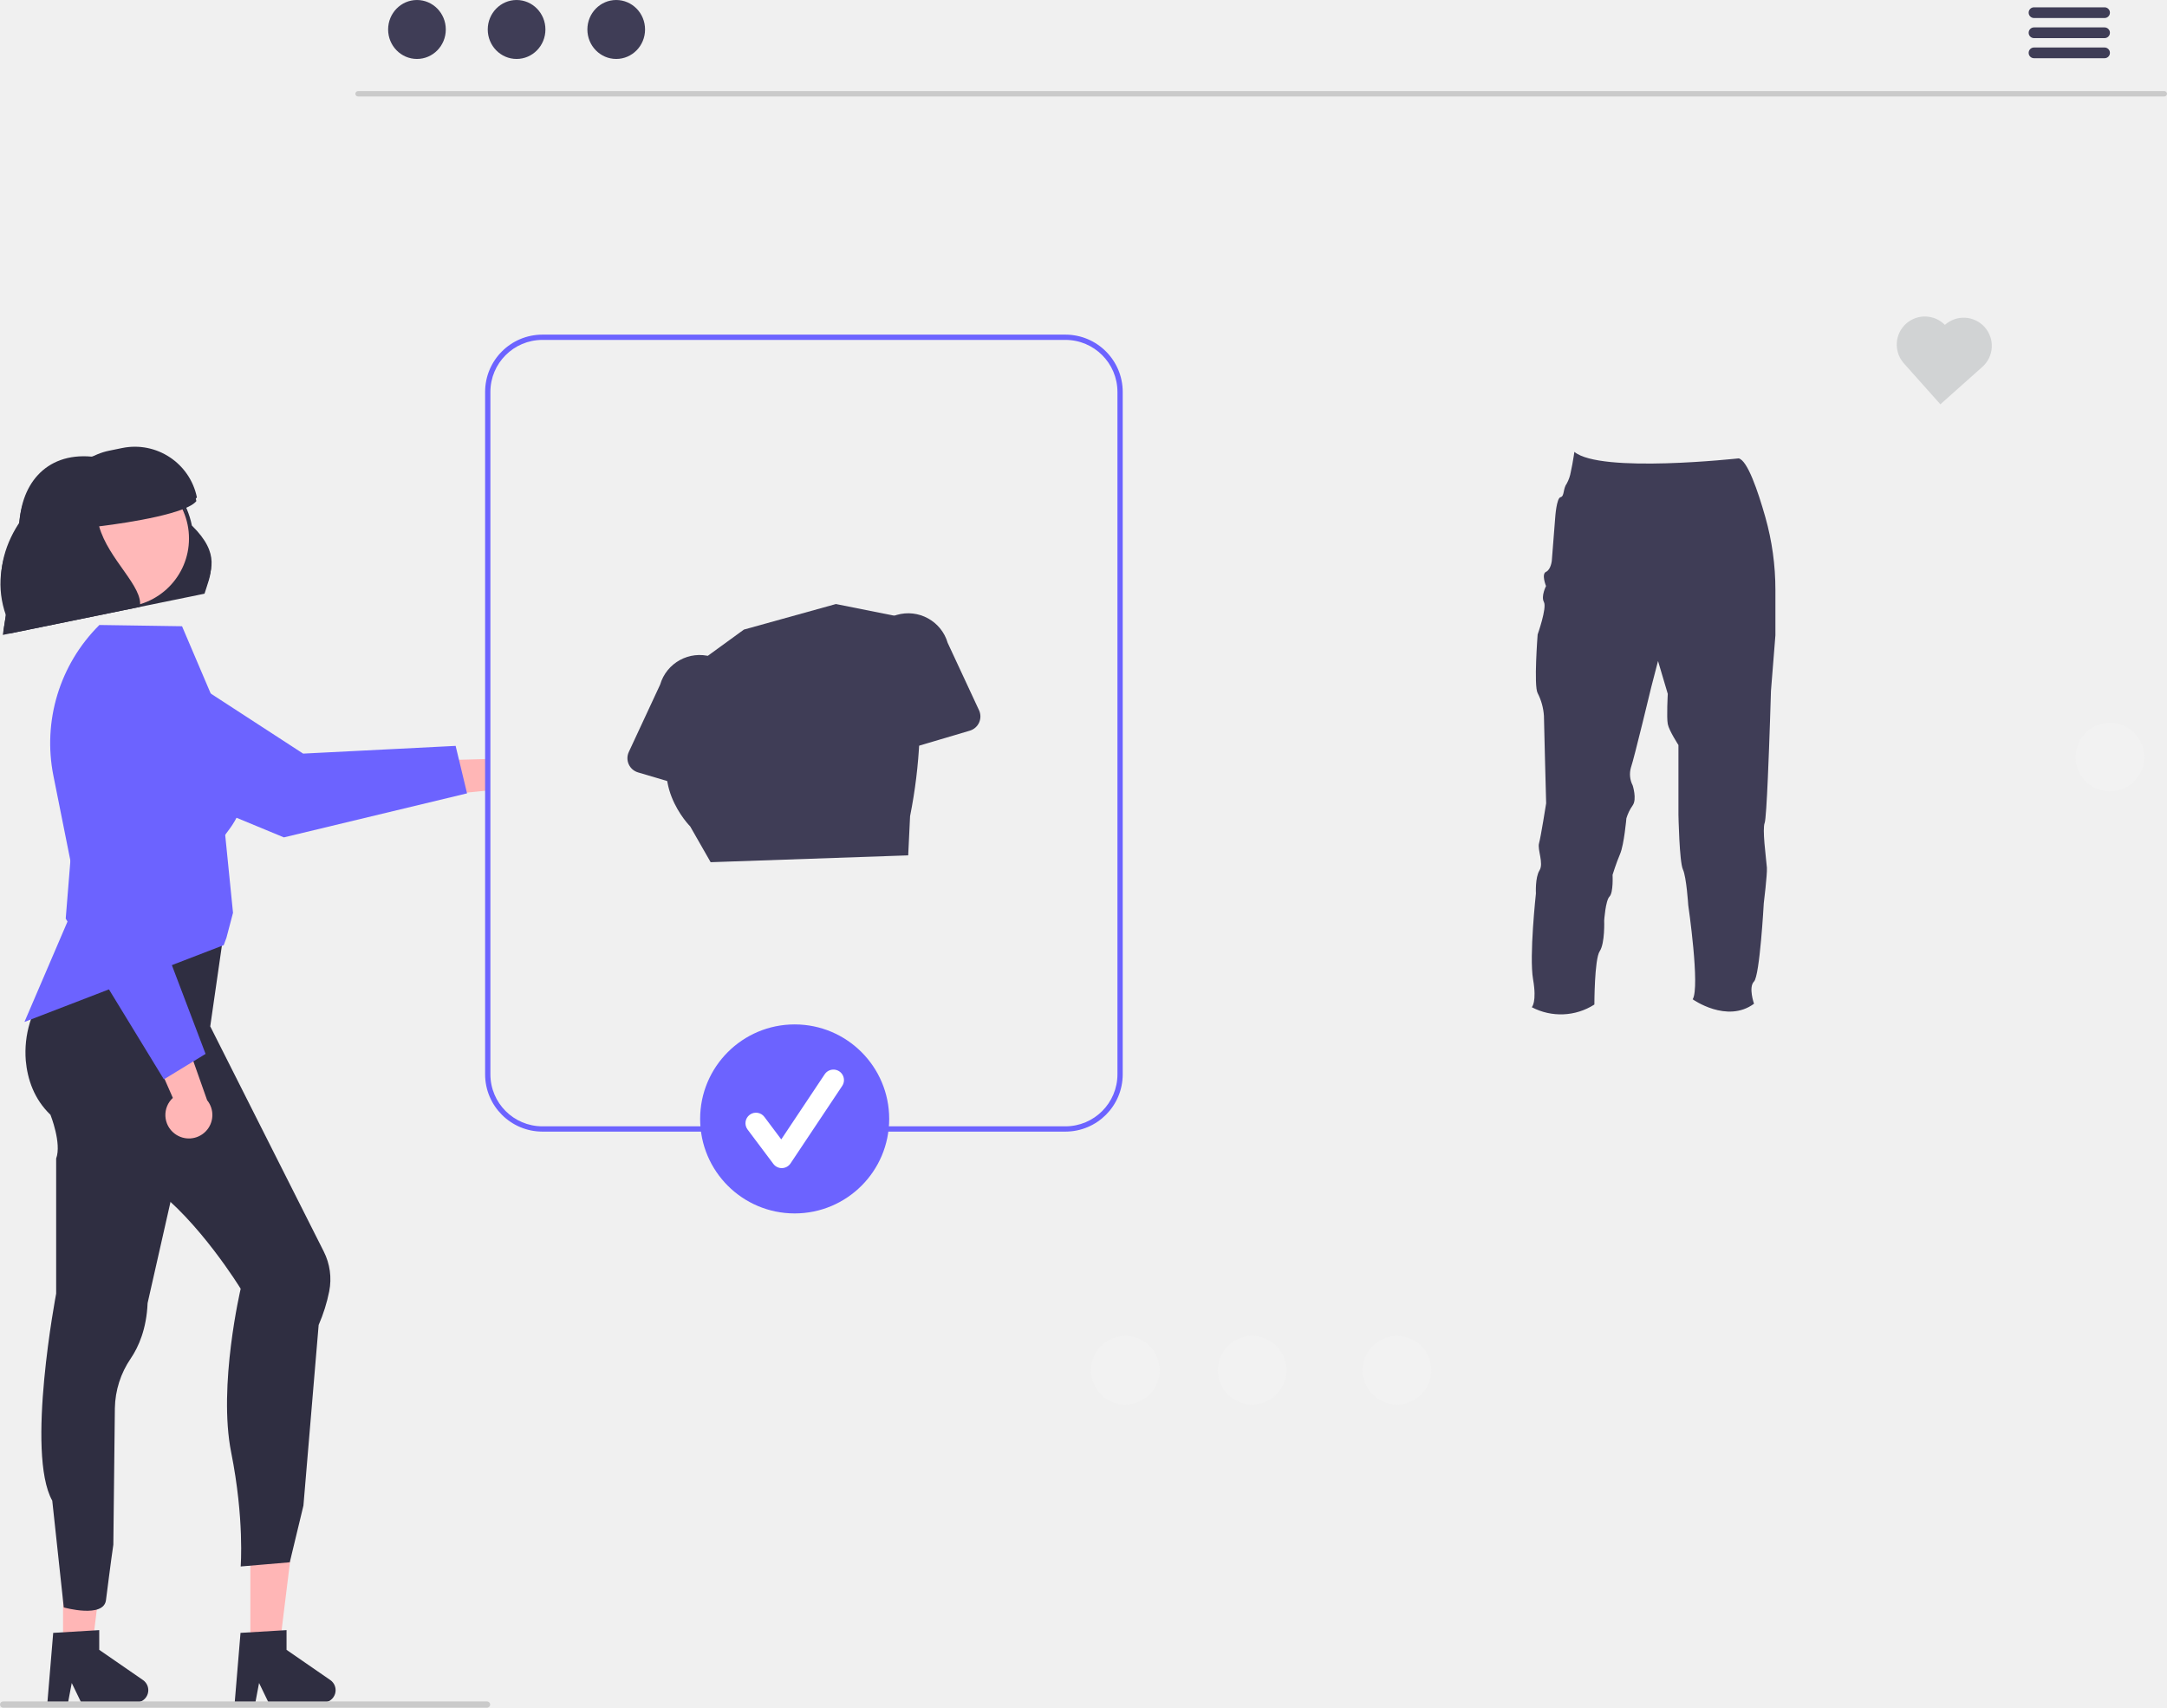
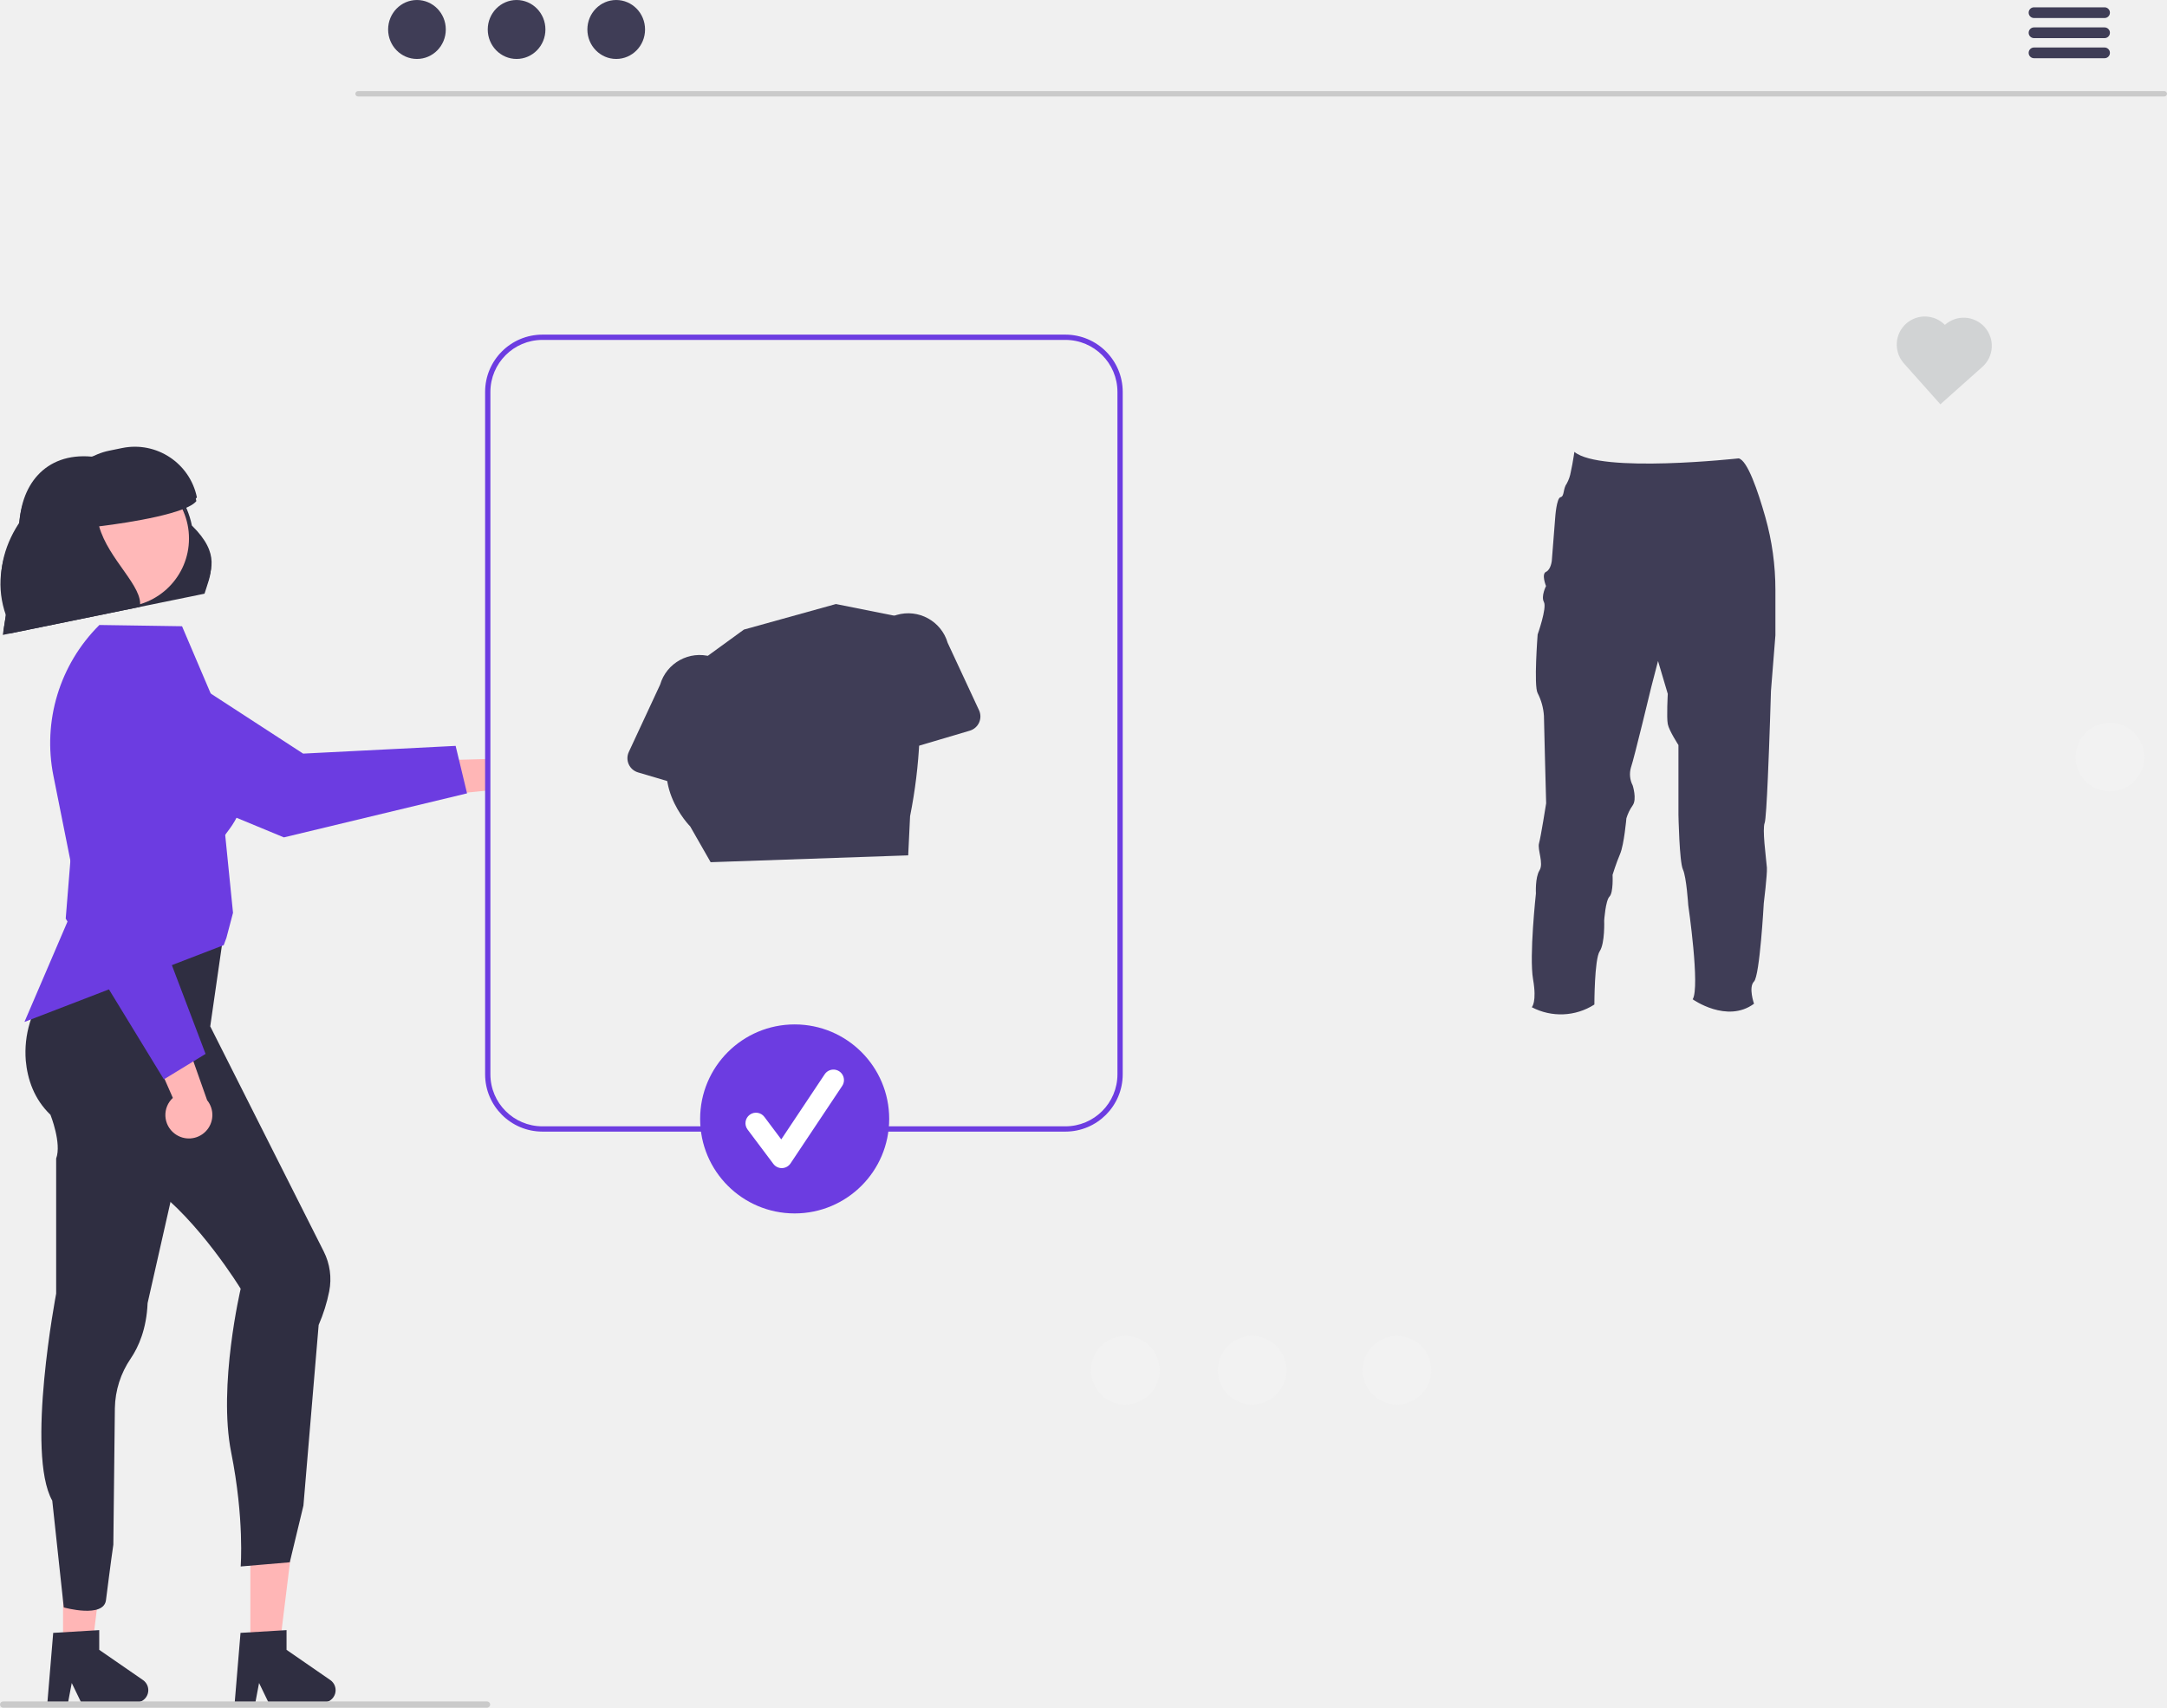
<svg xmlns="http://www.w3.org/2000/svg" width="820.918" height="647.102" viewBox="0 0 820.918 647.102" role="img" artist="Katerina Limpitsouni" source="https://undraw.co/">
  <circle cx="799.298" cy="286.869" r="13" fill="#f2f2f2" />
  <path d="M380.987,422.954a8.842,8.842,0,0,1-13.095-3.515l-31.263,3.165,7.571-14.468,28.527-.788a8.89,8.89,0,0,1,8.26,15.605Z" transform="translate(-183.2348 -119.8836)" fill="#ffb6b6" />
-   <path d="M290.776,437.193l-68.887-28.546a22.317,22.317,0,0,1-12.061-29.129h0a22.294,22.294,0,0,1,32.746-10.156l55.504,36.085,57.763-2.925,4.325,17.988Z" transform="translate(-183.2348 -119.8836)" fill="#6c63ff" />
+   <path d="M290.776,437.193l-68.887-28.546a22.317,22.317,0,0,1-12.061-29.129h0a22.294,22.294,0,0,1,32.746-10.156l55.504,36.085,57.763-2.925,4.325,17.988Z" transform="translate(-183.2348 -119.8836)" fill="#6C3CE1" />
  <polygon points="94.851 624.183 105.88 624.183 111.127 581.641 94.849 581.642 94.851 624.183" fill="#ffb6b6" />
  <path d="M274.35,738.626l17.435-1.041v7.47l16.576,11.448a4.666,4.666,0,0,1-2.651,8.506H284.953l-3.578-7.389-1.397,7.389h-7.826Z" transform="translate(-183.2348 -119.8836)" fill="#2f2e41" />
  <polygon points="23.89 624.183 34.919 624.183 40.166 581.641 23.888 581.642 23.89 624.183" fill="#ffb6b6" />
  <path d="M203.39,738.626l17.435-1.041v7.47l16.576,11.448a4.666,4.666,0,0,1-2.651,8.506H213.992l-3.578-7.389-1.397,7.389h-7.826Z" transform="translate(-183.2348 -119.8836)" fill="#2f2e41" />
  <path d="M262.88,508.798l43,85.31a23.39,23.39,0,0,1,2.07,15.1,62.401,62.401,0,0,1-4,12.74l-5.77,68.46-5.17,21.474-18.6,1.586s1.44-18-3.6-43.24,3.6-62,3.6-62-15.85-25.94-33.87-38.92S262.88,508.798,262.88,508.798Z" transform="translate(-183.2348 -119.8836)" fill="#2f2e41" />
  <path d="M216.76,470.238s-8.92,15.81-15.51,24.32a38.89,38.89,0,0,0-8.25,27.22c.64,7,3.1,14.55,9.35,20.53,0,0,4.32,10.81,2.16,16.58v51.19s-11.566,60.443-1.476,78.463l4.356,40.447s15.291,4.291,16.011-2.909c0,0,1.999-15.821,2.769-20.871l.58-51.73a34.4,34.4,0,0,1,6-18.81c3-4.41,6-11.26,6.4-21l23.73-104.87,5.283-36.633Z" transform="translate(-183.2348 -119.8836)" fill="#2f2e41" />
-   <path d="M203.479,413.896l9.223,46.118L192.495,507.126l75.49-29.1,1.025-2.781,2.497-9.471-2.959-29.489c1.039-2.165,15.834-15.834.361-39.868l-16.715-39.232-31.308-.476-.13.13A63.075,63.075,0,0,0,203.479,413.896Z" transform="translate(-183.2348 -119.8836)" fill="#6c63ff" />
+   <path d="M203.479,413.896l9.223,46.118L192.495,507.126l75.49-29.1,1.025-2.781,2.497-9.471-2.959-29.489c1.039-2.165,15.834-15.834.361-39.868l-16.715-39.232-31.308-.476-.13.13A63.075,63.075,0,0,0,203.479,413.896Z" transform="translate(-183.2348 -119.8836)" fill="#6C3CE1" />
  <path d="M249.389,549.447a8.842,8.842,0,0,1-.677-13.542L236.097,507.126l16.094,2.76,9.512,26.906A8.89,8.89,0,0,1,249.389,549.447Z" transform="translate(-183.2348 -119.8836)" fill="#ffb6b6" />
-   <path d="M208.129,467.971l6.006-74.325a22.317,22.317,0,0,1,24.016-20.425h0a22.294,22.294,0,0,1,19.724,28.043l-17.291,63.905L261.11,519.241l-15.79,9.641Z" transform="translate(-183.2348 -119.8836)" fill="#6c63ff" />
+   <path d="M208.129,467.971l6.006-74.325a22.317,22.317,0,0,1,24.016-20.425h0a22.294,22.294,0,0,1,19.724,28.043l-17.291,63.905L261.11,519.241l-15.79,9.641Z" transform="translate(-183.2348 -119.8836)" fill="#6C3CE1" />
  <path d="M184.503,359.077l76.419-15.624c2.104-7.019,6.136-13.465-4.994-24.426a33.234,33.234,0,0,0-38.051-26.12l0,0c-17.541-1.561-27.395,10.906-27.344,27.639Z" transform="translate(-183.2348 -119.8836)" fill="#2f2e41" />
  <circle cx="45.83" cy="202.661" r="25.976" fill="#ffb8b8" />
  <path d="M209.482,300.813a23.92,23.92,0,0,1,15.129-10.157l4.899-1.002a24,24,0,0,1,28.321,18.706l0,0c-3.52,4.584-24.389,8.057-36.829,9.571,3.484,12.57,16.877,22.884,15.428,30.528l-48.987,10.015-1.002-4.899C177.847,332.91,189.835,311.754,209.482,300.813Z" transform="translate(-183.2348 -119.8836)" fill="#2f2e41" />
  <path d="M184.291,360.475l76.419-15.624c2.104-7.019,6.136-13.465-4.994-24.426a33.234,33.234,0,0,0-38.051-26.12l0,0c-17.541-1.561-27.395,10.906-27.344,27.639Z" transform="translate(-183.2348 -119.8836)" fill="#2f2e41" />
  <circle cx="45.618" cy="204.059" r="25.976" fill="#ffb8b8" />
  <path d="M209.27,302.211a23.92,23.92,0,0,1,15.129-10.157l4.899-1.002a24,24,0,0,1,28.321,18.706l0,0c-3.52,4.584-24.389,8.057-36.829,9.571,3.484,12.57,16.877,22.884,15.428,30.528l-48.987,10.015-1.002-4.899C177.635,334.308,189.623,313.152,209.27,302.211Z" transform="translate(-183.2348 -119.8836)" fill="#2f2e41" />
  <path d="M586.847,547.683H388.714a20.729,20.729,0,0,1-20.706-20.706V268.389a20.729,20.729,0,0,1,20.706-20.706H586.847a20.729,20.729,0,0,1,20.706,20.706V526.977A20.729,20.729,0,0,1,586.847,547.683Z" transform="translate(-183.2348 -119.8836)" fill="#f0f0f0" />
-   <path d="M586.847,548.683H388.714A21.731,21.731,0,0,1,367.008,526.977V268.389a21.73,21.73,0,0,1,21.706-21.706h198.133a21.731,21.731,0,0,1,21.706,21.706V526.977A21.731,21.731,0,0,1,586.847,548.683ZM388.714,248.683A19.728,19.728,0,0,0,369.008,268.389V526.977a19.728,19.728,0,0,0,19.706,19.706h198.133a19.728,19.728,0,0,0,19.706-19.706V268.389a19.728,19.728,0,0,0-19.706-19.706Z" transform="translate(-183.2348 -119.8836)" fill="#6c63ff" />
+   <path d="M586.847,548.683H388.714A21.731,21.731,0,0,1,367.008,526.977V268.389a21.73,21.73,0,0,1,21.706-21.706h198.133a21.731,21.731,0,0,1,21.706,21.706V526.977A21.731,21.731,0,0,1,586.847,548.683ZM388.714,248.683A19.728,19.728,0,0,0,369.008,268.389V526.977a19.728,19.728,0,0,0,19.706,19.706h198.133a19.728,19.728,0,0,0,19.706-19.706V268.389a19.728,19.728,0,0,0-19.706-19.706Z" transform="translate(-183.2348 -119.8836)" fill="#6C3CE1" />
  <path d="M908.729,547.683H710.595a20.729,20.729,0,0,1-20.706-20.706V268.389a20.729,20.729,0,0,1,20.706-20.706H908.729a20.729,20.729,0,0,1,20.706,20.706V526.977A20.729,20.729,0,0,1,908.729,547.683Z" transform="translate(-183.2348 -119.8836)" fill="#f0f0f0" />
  <path d="M1003.159,156.436H318.836a1.016,1.016,0,0,1,0-2.031h684.323a1.016,1.016,0,0,1,0,2.031Z" transform="translate(-183.2348 -119.8836)" fill="#cacaca" />
  <ellipse cx="157.956" cy="11.169" rx="10.925" ry="11.169" fill="#3f3d56" />
  <ellipse cx="195.698" cy="11.169" rx="10.925" ry="11.169" fill="#3f3d56" />
  <ellipse cx="233.44" cy="11.169" rx="10.925" ry="11.169" fill="#3f3d56" />
  <path d="M980.546,126.715H953.729a2.031,2.031,0,0,1,0-4.061h26.817a2.031,2.031,0,0,1,0,4.061Z" transform="translate(-183.2348 -119.8836)" fill="#3f3d56" />
  <path d="M980.546,134.33H953.729a2.031,2.031,0,0,1,0-4.061h26.817a2.031,2.031,0,0,1,0,4.061Z" transform="translate(-183.2348 -119.8836)" fill="#3f3d56" />
  <path d="M980.546,141.945H953.729a2.031,2.031,0,0,1,0-4.061h26.817a2.031,2.031,0,0,1,0,4.061Z" transform="translate(-183.2348 -119.8836)" fill="#3f3d56" />
  <path d="M920.03,242.98l-.02.018A10.646,10.646,0,0,0,904.136,257.15l-.02.018,14.189,15.914,15.914-14.189a10.66,10.66,0,0,0-14.189-15.914Z" transform="translate(-183.2348 -119.8836)" fill="#d1d3d4" />
  <path d="M421.417,409.496a5.605,5.605,0,0,1,.026-4.672l11.877-25.535a15.583,15.583,0,0,1,29.908,8.766l-3.97,27.973a5.611,5.611,0,0,1-7.149,4.591L424.938,412.569A5.605,5.605,0,0,1,421.417,409.496Z" transform="translate(-183.2348 -119.8836)" fill="#3f3d56" />
  <path d="M550.623,396.757l-27.172,8.051a5.611,5.611,0,0,1-7.149-4.591L512.332,372.243a15.583,15.583,0,0,1,29.908-8.766l11.877,25.535a5.611,5.611,0,0,1-3.494,7.745Z" transform="translate(-183.2348 -119.8836)" fill="#3f3d56" />
  <path d="M443.73,373.953l21.309-15.497,34.869-9.686L528.964,354.582l1.708,16.057a193.849,193.849,0,0,1-2.677,58.524l-.708,14.842-74.841,2.592-7.749-13.56s-17.434-17.434-3.874-36.806Z" transform="translate(-183.2348 -119.8836)" fill="#3f3d56" />
  <path d="M855.807,343.423v17.222l-1.683,21.039s-.532,18.372-1.175,32.864c-.389,8.809-.825,16.182-1.206,17.134-.468,1.167-.357,4.349-.087,7.69.317,3.865.841,7.944.928,9.309.167,2.548-1.183,13.492-1.183,13.492s-1.508,27.444-3.698,29.634c-2.191,2.19,0,8.42,0,8.42-10.269,7.571-23.238-1.682-23.238-1.682,2.865-4.563-1.683-35.713-1.683-35.713s-.667-10.635-2.015-13.492c-1.349-2.857-1.691-20.706-1.691-20.706V402.199s-3.54-5.413-4.039-7.936,0-11.444,0-11.444l-3.698-12.46-2.532,9.762s-6.555,27.277-7.738,30.642a9.198,9.198,0,0,0,.667,6.738s1.69,5.19,0,7.571a17.028,17.028,0,0,0-2.381,4.889s-.865,9.936-2.381,13.492c-1.516,3.555-2.857,7.936-2.857,7.936s.357,6.714-1.159,8.23c-1.516,1.516-2.016,9.095-2.016,9.095s.333,8.579-1.691,11.611c-2.024,3.032-2.024,20.206-2.024,20.206a23.554,23.554,0,0,1-23.713,1.008s2-1.873.484-10.603c-1.516-8.73,1.087-32.499,1.087-32.499s-.333-6.032,1.349-8.73c1.683-2.698-.849-7.912-.174-10.27.675-2.357,2.698-15.158,2.698-15.158s-.841-31.483-.841-33.166a21.983,21.983,0,0,0-2.381-8.587c-1.516-2.69,0-22.222,0-22.222s3.571-10.095,2.381-12.285.794-6.063.794-6.063-1.849-4.548,0-5.389,2.191-4.206,2.191-4.206l1.285-16.333s.484-7.412,2.024-7.746c1.54-.333.865-3.19,2.381-5.214a14.23,14.23,0,0,0,1.508-4.381c.214-.936.413-1.913.579-2.849.476-2.54.77-4.73.77-4.73,9.936,8.254,62.18,2.468,62.236,2.468,3.317.722,7.262,12.238,10.111,22.277A101.26,101.26,0,0,1,855.807,343.423Z" transform="translate(-183.2348 -119.8836)" fill="#3f3d56" />
  <path d="M319.675,766.986h29.02c.43-.78.83-1.58,1.2-2.39,3.34-7.15,4.75-15.13,6.1-22.95l2.19-12.7q-10.5,7.635-20.99,15.26c-2.28,1.66-4.61,3.39-6.8,5.26-4.61,3.91-8.59,8.43-10.15,14.17-.08.32-.16.64-.22.96A19.465,19.465,0,0,0,319.675,766.986Z" transform="translate(-183.2348 -119.8836)" fill="#f0f0f0" />
  <path d="M315.605,764.595a.775.775,0,0,0,.01.15,10.487,10.487,0,0,0,.54,2.24H329.185a16.311,16.311,0,0,0,1.04-2.39,17.498,17.498,0,0,0,.85-3.39,35.218,35.218,0,0,0-.68-11.74c-.25-1.25-.52-2.51-.79-3.75l-1.54-7.08-7.71,12.39C317.775,755.176,315.095,759.745,315.605,764.595Z" transform="translate(-183.2348 -119.8836)" fill="#f0f0f0" />
  <path d="M183.235,765.785a1.195,1.195,0,0,0,1.19,1.2H367.725a1.195,1.195,0,0,0,0-2.39H184.425A1.193,1.193,0,0,0,183.235,765.785Z" transform="translate(-183.2348 -119.8836)" fill="#cacaca" />
-   <circle cx="301.04" cy="423.992" r="35.811" fill="#6c63ff" />
+   <circle cx="301.04" cy="423.992" r="35.811" fill="#6C3CE1" />
  <path d="M479.389,562.513a3.982,3.982,0,0,1-3.186-1.594l-9.77-13.027a3.983,3.983,0,1,1,6.374-4.78l6.392,8.522,16.416-24.624a3.984,3.984,0,1,1,6.629,4.419l-19.54,29.309a3.985,3.985,0,0,1-3.204,1.773C479.463,562.513,479.426,562.513,479.389,562.513Z" transform="translate(-183.2348 -119.8836)" fill="#fff" />
  <circle cx="426.318" cy="519.221" r="13" fill="#f2f2f2" />
  <circle cx="529.208" cy="519.221" r="13" fill="#f2f2f2" />
  <circle cx="474.316" cy="519.221" r="13" fill="#f2f2f2" />
</svg>
